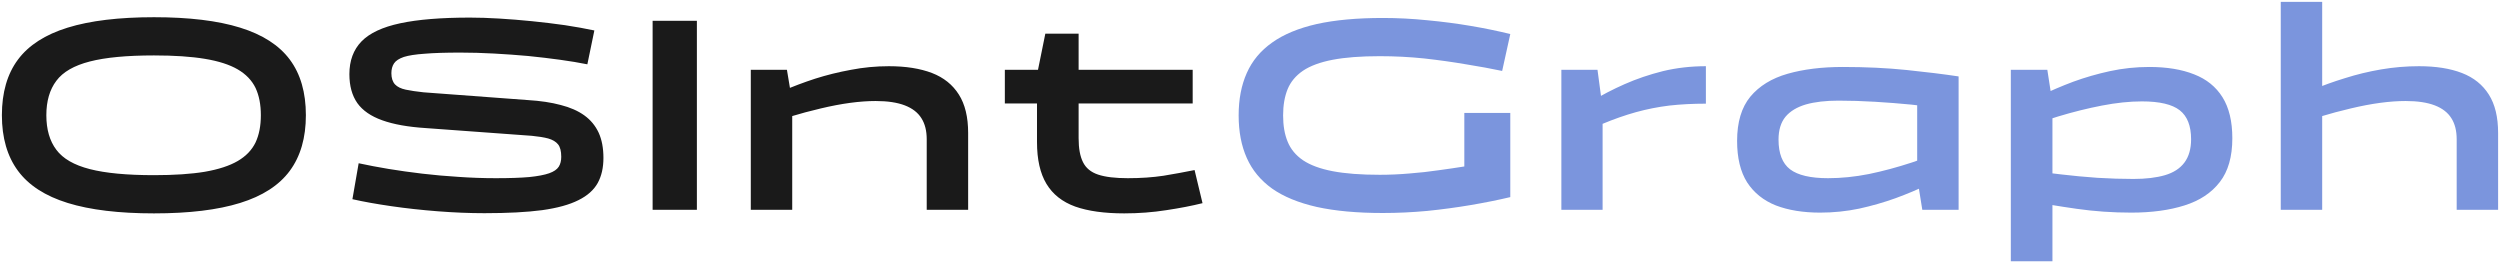
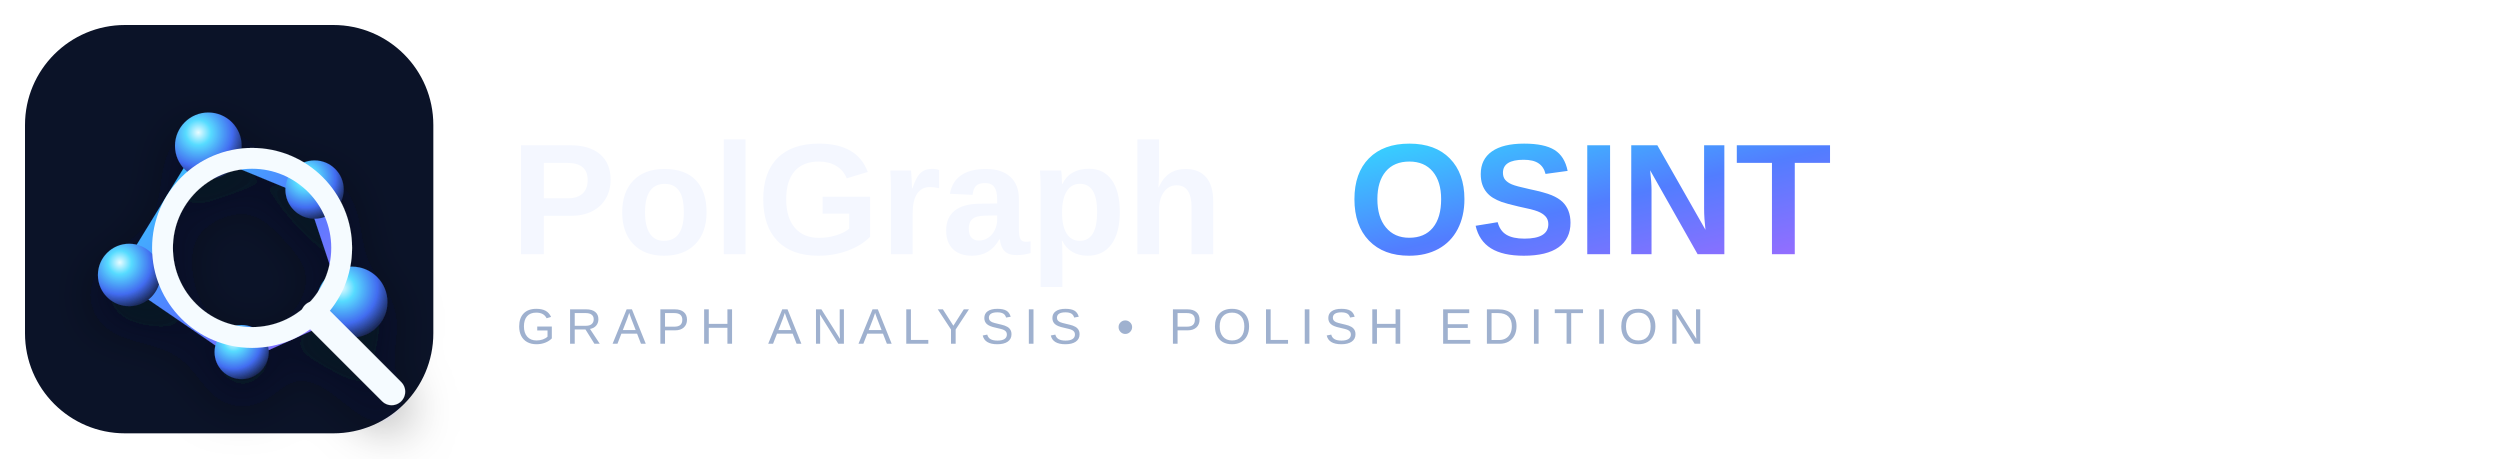
- <svg xmlns="http://www.w3.org/2000/svg" viewBox="0 0 1321.6 139.1" role="img" aria-label="OSInt Graph">
-   <path fill="#1A1A1A" d="M81.4 112.8Q53.6 112.8 35.8 107.3Q18 101.8 9.5 90.3Q1 78.8 1 60.9Q1 42.9 9.5 31.5Q18 20.1 35.8 14.6Q53.6 9.1 81.4 9.1Q109.2 9.1 126.9 14.6Q144.7 20.1 153.2 31.5Q161.7 42.9 161.7 60.9Q161.7 78.8 153.2 90.3Q144.7 101.8 126.9 107.3Q109.2 112.8 81.4 112.8ZM81.4 92.6Q97.5 92.6 108.3 90.8Q119.2 88.9 125.7 85.1Q132.2 81.3 135.1 75.3Q137.9 69.3 137.9 60.9Q137.9 52.5 135.1 46.5Q132.2 40.5 125.7 36.7Q119.2 32.9 108.3 31.1Q97.5 29.3 81.4 29.3Q59.9 29.3 47.5 32.5Q35 35.7 29.8 42.7Q24.5 49.7 24.5 60.9Q24.5 72.2 29.8 79.2Q35 86.2 47.5 89.4Q59.9 92.6 81.4 92.6ZM319 83.5Q319 91.2 316 96.7Q312.9 102.3 305.8 105.8Q298.7 109.4 286.6 111.1Q274.5 112.7 256.1 112.7Q244.3 112.7 231.5 111.7Q218.6 110.7 206.9 109Q195.1 107.3 186.3 105.3L189.6 86.3Q197 87.9 205.4 89.3Q213.9 90.7 223.2 91.8Q232.5 92.9 242.3 93.5Q252.1 94.2 262.1 94.2Q273 94.2 279.8 93.6Q286.6 92.9 290.3 91.6Q294 90.3 295.4 88.1Q296.7 86 296.7 82.9Q296.7 78.4 295 76.3Q293.3 74.2 289.8 73.2Q286.4 72.3 281.2 71.8L225 67.7Q211 66.8 202.1 63.6Q193.1 60.4 188.9 54.5Q184.7 48.5 184.7 39.2Q184.7 28.5 191.1 21.9Q197.5 15.3 211.6 12.3Q225.6 9.3 248.4 9.3Q255.4 9.3 263.8 9.8Q272.2 10.3 281.2 11.2Q290.1 12.1 298.6 13.3Q307.1 14.6 314.2 16.1L310.5 34Q304.1 32.7 296.1 31.6Q288.1 30.5 279.2 29.6Q270.3 28.8 261.1 28.3Q252 27.8 243.3 27.8Q231.7 27.8 224.5 28.4Q217.3 28.9 213.5 30.1Q209.7 31.4 208.3 33.5Q206.9 35.6 206.9 38.7Q206.9 42.5 208.8 44.6Q210.7 46.6 214.5 47.4Q218.3 48.2 223.9 48.8L279 52.9Q289 53.5 296.4 55.5Q303.9 57.4 308.9 61Q313.9 64.6 316.5 70.2Q319 75.7 319 83.5ZM368.4 110.9H345V11H368.4ZM511.8 70.3V110.9H489.9V73.6Q489.9 66.9 487.1 62.5Q484.3 58 478.3 55.7Q472.3 53.4 462.9 53.4Q450.4 53.4 434 57.3Q417.7 61.1 399.3 67.8V55Q405.8 51.6 413.7 48.1Q421.7 44.6 430.9 41.6Q440 38.7 449.9 36.9Q459.7 35 469.9 35Q483.3 35 492.7 38.6Q502 42.2 506.9 50Q511.8 57.7 511.8 70.3ZM396.9 110.9V36.9H416L418.8 53.7V110.9ZM630.5 54.7H531.2V36.9H630.5ZM548.2 75.1V39.5L552.6 17.8H570.2V73.1Q570.2 81.1 572.5 85.7Q574.8 90.4 580.5 92.3Q586.2 94.2 596.2 94.2Q606.5 94.2 615.1 92.9Q623.6 91.5 631.5 89.9L635.7 107.4Q627.3 109.5 616.6 111.1Q605.8 112.8 594.3 112.8Q578.6 112.8 568.4 109.2Q558.2 105.5 553.2 97.2Q548.2 88.9 548.2 75.1Z" />
-   <path fill="#7B95DD" d="M654.8 61Q654.8 48.2 659.1 38.6Q663.4 28.9 672.5 22.5Q681.6 16 696.1 12.7Q710.6 9.5 731 9.5Q742.7 9.5 754.5 10.7Q766.3 11.8 777.5 13.7Q788.7 15.6 798.4 18L794.1 37.5Q785.6 35.7 775 34Q764.5 32.2 752.9 30.9Q741.3 29.7 729.4 29.7Q714.4 29.7 704.5 31.6Q694.6 33.5 688.8 37.4Q683.1 41.3 680.7 47.1Q678.3 53 678.3 61Q678.3 69.1 680.7 74.9Q683.1 80.8 688.8 84.7Q694.6 88.6 704.5 90.5Q714.4 92.4 729.4 92.4Q737.3 92.4 745.2 91.7Q753.1 91.1 760.5 90Q767.9 89 774.1 88V59.7H798.4V104.2Q788.7 106.5 777.5 108.4Q766.3 110.3 754.5 111.5Q742.7 112.6 731 112.6Q710.6 112.6 696.1 109.4Q681.6 106.1 672.5 99.7Q663.4 93.2 659.1 83.5Q654.8 73.9 654.8 61ZM825.4 110.9V36.9H844.5L847.2 57.1V110.9ZM901.8 35V54.8Q891.5 54.8 882.5 55.8Q873.5 56.9 864.8 59.3Q856.2 61.7 847.1 65.5Q838.1 69.3 827.7 74.8V62.8Q833.6 58.3 841.5 53.5Q849.3 48.7 858.8 44.5Q868.3 40.3 879.1 37.6Q889.9 35 901.8 35ZM1013.5 42 1035.4 40.5V110.9H1016.2L1013.5 94ZM1035.4 40.4 1026.4 57.3Q1019.7 56.3 1010.4 55.3Q1001.2 54.4 991.2 53.8Q981.2 53.2 971.9 53.2Q961.8 53.2 954.7 55.2Q947.6 57.3 943.9 61.7Q940.2 66.2 940.2 73.8Q940.2 84.8 946.3 89.5Q952.5 94.2 966.4 94.2Q976.9 94.2 988 92Q999.1 89.7 1010.7 85.9Q1022.4 82 1033.9 77.5V89.8Q1027.4 93.5 1019.3 97.5Q1011.3 101.4 1002 104.8Q992.8 108.1 982.8 110.3Q972.7 112.4 962.2 112.4Q948.7 112.4 938.8 108.6Q929 104.7 923.6 96.4Q918.3 88 918.3 74.5Q918.3 59.6 925.3 51.1Q932.4 42.6 945 39Q957.6 35.4 974.2 35.4Q992.3 35.4 1007.9 37Q1023.4 38.6 1035.4 40.4ZM1073.4 106.3 1073.7 90.1Q1080.4 91.2 1089.6 92.2Q1098.8 93.3 1108.8 94Q1118.7 94.6 1127.8 94.6Q1137.7 94.6 1144.5 92.6Q1151.3 90.6 1154.8 85.9Q1158.3 81.2 1158.3 73.6Q1158.3 63 1152.3 58.3Q1146.3 53.6 1132.3 53.6Q1122.6 53.6 1111.2 55.8Q1099.8 58 1087.9 61.6Q1076 65.3 1064.5 69.7V58.1Q1070.7 54.6 1078.7 50.6Q1086.7 46.7 1096 43.2Q1105.3 39.8 1115.4 37.6Q1125.6 35.4 1136.2 35.4Q1150.1 35.4 1159.9 39.3Q1169.7 43.1 1174.9 51.4Q1180.1 59.7 1180.1 73.1Q1180.1 87.7 1173.5 96.2Q1166.9 104.8 1154.8 108.6Q1142.8 112.4 1126.7 112.4Q1111.9 112.4 1097.9 110.4Q1083.8 108.4 1073.4 106.3ZM1085 138.1H1063V36.9H1082.3L1085 54.4ZM1320.6 70.3V110.9H1298.7V73.6Q1298.7 66.9 1295.9 62.5Q1293.1 58 1287.1 55.7Q1281.1 53.4 1271.7 53.4Q1259.2 53.4 1242.8 57.3Q1226.5 61.1 1208.1 67.8V54.2Q1214.5 50.9 1222.5 47.5Q1230.5 44.1 1239.7 41.3Q1248.8 38.4 1258.7 36.7Q1268.6 35 1278.8 35Q1292.2 35 1301.5 38.6Q1310.8 42.2 1315.7 50Q1320.6 57.7 1320.6 70.3ZM1205.7 110.9V1H1227.6V110.9Z" />
+ <svg xmlns="http://www.w3.org/2000/svg" width="1200" height="220" viewBox="0 0 1200 220" role="img" aria-label="PolGraph OSINT">
+   <defs>
+     <linearGradient id="g" x1="0" y1="0" x2="1" y2="1">
+       <stop offset="0" stop-color="#35d6ff" />
+       <stop offset="0.52" stop-color="#527dff" />
+       <stop offset="1" stop-color="#9a6cff" />
+     </linearGradient>
+     <radialGradient id="orb" cx="35%" cy="30%" r="75%">
+       <stop offset="0" stop-color="#e8fbff" />
+       <stop offset="0.25" stop-color="#58dcff" />
+       <stop offset="0.68" stop-color="#426cf0" />
+       <stop offset="1" stop-color="#18254e" />
+     </radialGradient>
+     <filter id="shadow" x="-30%" y="-30%" width="160%" height="160%">
+       <feDropShadow dx="0" dy="10" stdDeviation="12" flood-color="#061126" flood-opacity=".55" />
+     </filter>
+   </defs>
+   <rect x="12" y="12" width="196" height="196" rx="48" fill="#0b1328" />
+   <g filter="url(#shadow)">
+     <path d="M62 132 L100 70 L151 91 L169 145 L116 169 Z" fill="none" stroke="url(#g)" stroke-width="9" stroke-linecap="round" stroke-linejoin="round" />
+     <circle cx="62" cy="132" r="15" fill="url(#orb)" />
+     <circle cx="100" cy="70" r="16" fill="url(#orb)" />
+     <circle cx="151" cy="91" r="14" fill="url(#orb)" />
+     <circle cx="169" cy="145" r="17" fill="url(#orb)" />
+     <circle cx="116" cy="169" r="13" fill="url(#orb)" />
+     <circle cx="121" cy="119" r="43" fill="none" stroke="#f5fbff" stroke-width="10" />
+     <path d="M151 151 L188 188" stroke="#f5fbff" stroke-width="13" stroke-linecap="round" />
+   </g>
+   <text x="245" y="122" font-family="Segoe UI, Arial, sans-serif" font-size="76" font-weight="700" fill="#f4f7ff">PolGraph</text>
+   <text x="647" y="122" font-family="Segoe UI, Arial, sans-serif" font-size="76" font-weight="600" fill="url(#g)">OSINT</text>
+   <text x="248" y="165" font-family="Segoe UI, Arial, sans-serif" font-size="24" letter-spacing="5" fill="#9fb1cf">GRAPH ANALYSIS • POLISH EDITION</text>
</svg>
